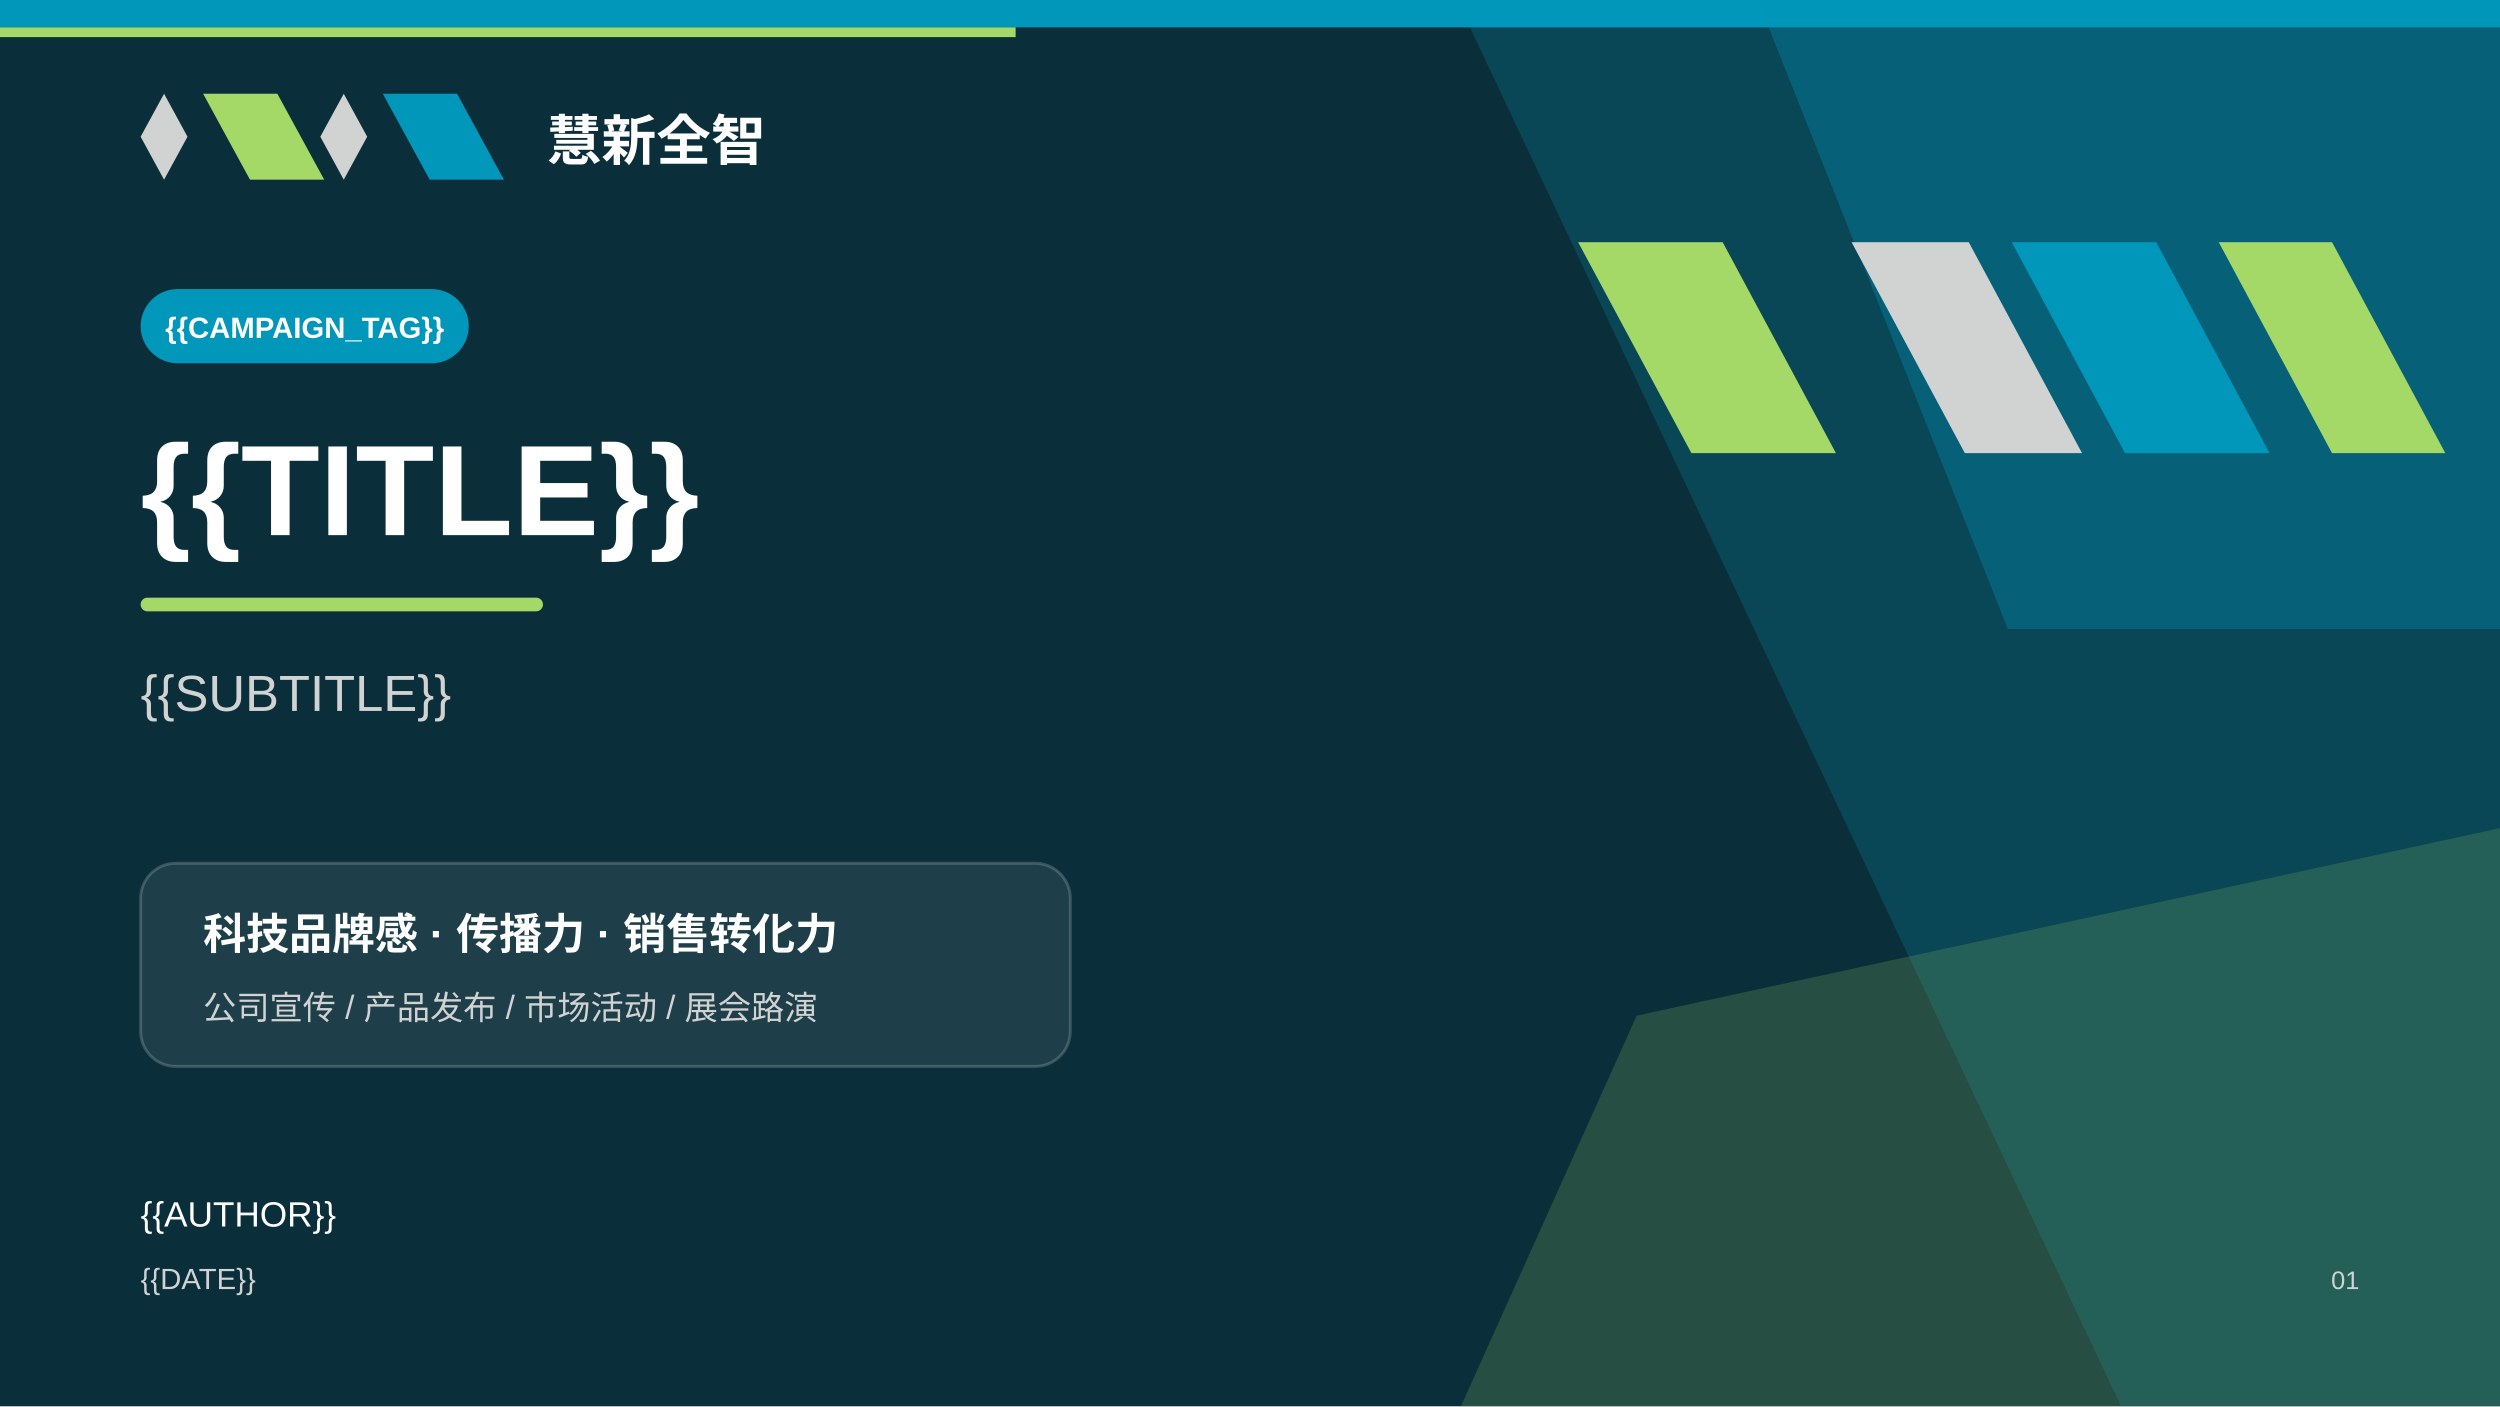
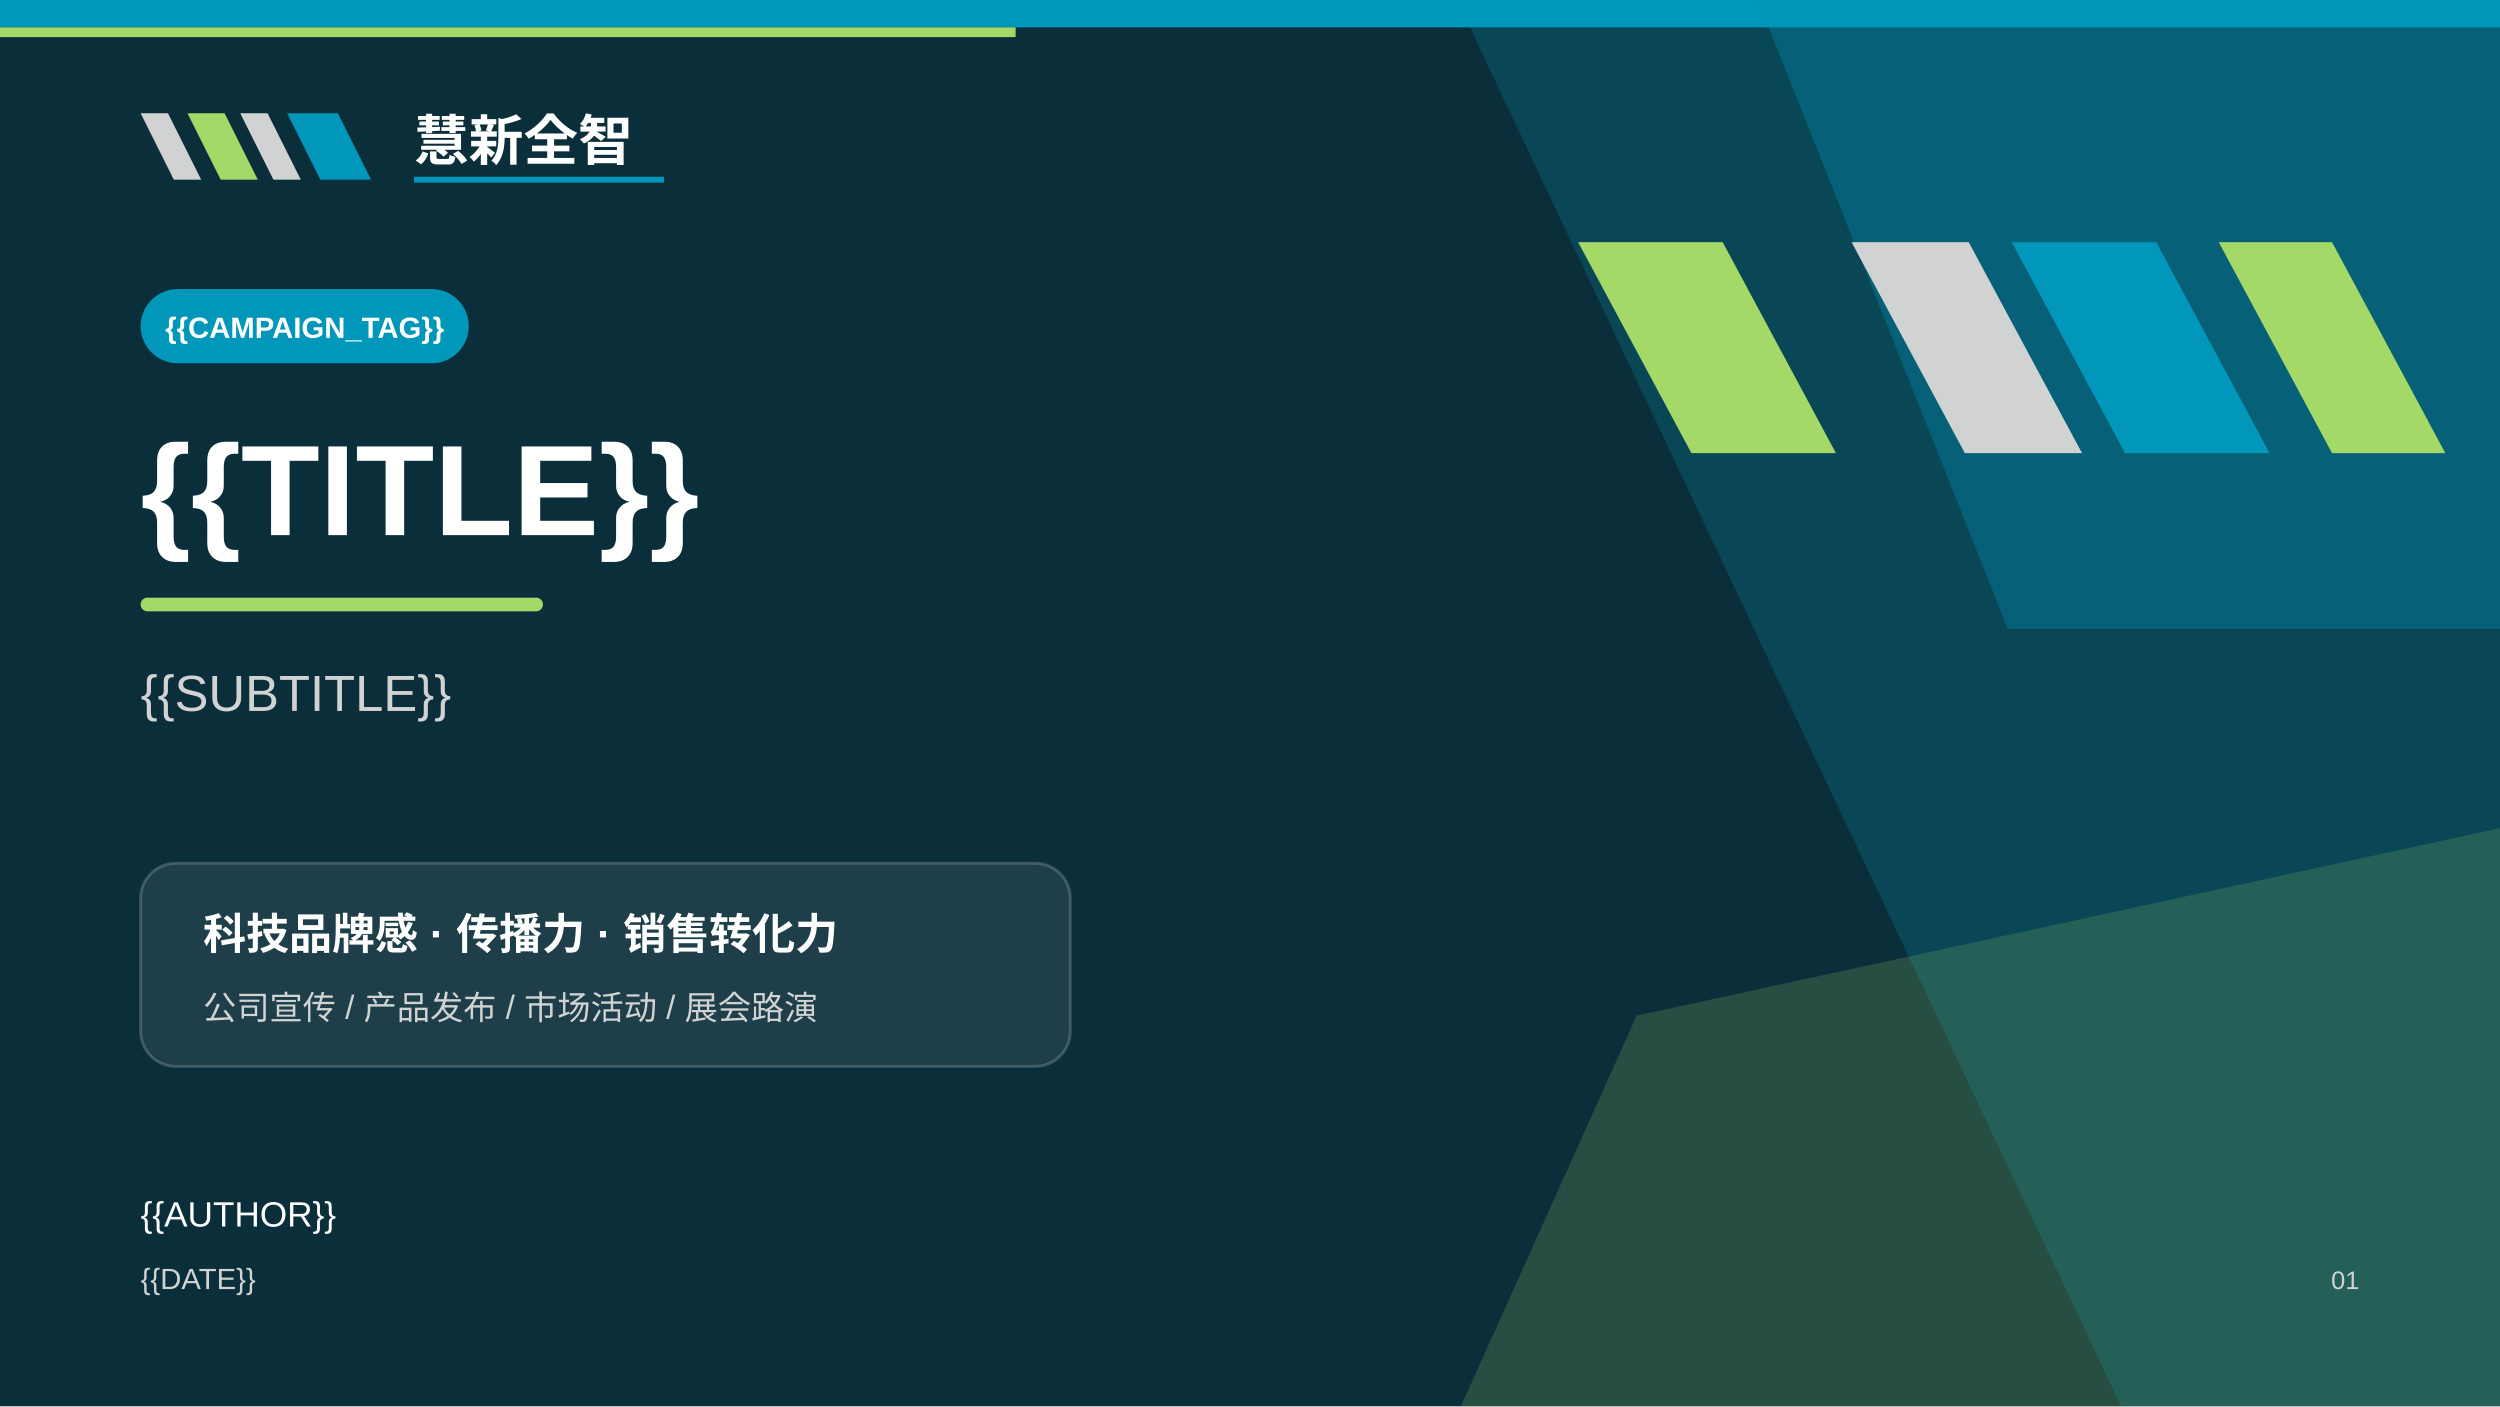
<svg xmlns="http://www.w3.org/2000/svg" viewBox="0 0 1280 720">
  <rect x="0" y="0" width="1280" height="720" fill="#0B2F3A" />
  <rect x="0" y="0" width="1280" height="14" fill="#0097BA" />
  <rect x="0" y="14" width="520" height="5" fill="#A4D968" />
  <polygon points="746,0 1280,0 1280,720 1086,720" fill="#0097BA" fill-opacity="0.22" />
  <polygon points="900,0 1280,0 1280,322 1028,322" fill="#0097BA" fill-opacity="0.34" />
  <polygon points="838,520 1280,424 1280,720 748,720" fill="#A4D968" fill-opacity="0.18" />
  <polygon points="808,124 882,124 940,232 866,232" fill="#A4D968" />
  <polygon points="948,124 1008,124 1066,232 1006,232" fill="#D1D3D3" />
  <polygon points="1030,124 1104,124 1162,232 1088,232" fill="#0097BA" />
  <polygon points="1136,124 1194,124 1252,232 1194,232" fill="#A4D968" />
-   <g id="huixin-logo">
-     <polygon points="72,70 84,48 96,70 84,92" fill="#D1D3D3" />
-     <polygon points="104,48 142,48 166,92 128,92" fill="#A4D968" />
-     <polygon points="164,70 176,48 188,70 176,92" fill="#D1D3D3" />
-     <polygon points="196,48 234,48 258,92 220,92" fill="#0097BA" />
-     <text x="280" y="82" fill="#FFFFFF" font-family="Microsoft YaHei, PingFang SC, Arial, sans-serif" font-size="28" font-weight="700">慧新全智</text>
+   <g id="huixin-logo" transform="translate(72 48)">
+     <polygon points="0,10 14,10 31,44 17,44" fill="#D1D3D3" />
+     <polygon points="24,10 43,10 60,44 41,44" fill="#A4D968" />
+     <polygon points="51,10 65,10 82,44 68,44" fill="#D1D3D3" />
+     <polygon points="75,10 101,10 118,44 92,44" fill="#0097BA" />
+     <text x="140" y="34" fill="#FFFFFF" font-family="Microsoft YaHei, PingFang SC, Arial, sans-serif" font-size="28" font-weight="700">慧新全智</text>
+     <line x1="140" y1="44" x2="268" y2="44" stroke="#0097BA" stroke-width="3" />
  </g>
  <rect x="72" y="148" width="168" height="38" rx="19" fill="#0097BA" />
  <text x="156" y="173" text-anchor="middle" fill="#FFFFFF" font-family="Microsoft YaHei, PingFang SC, Arial, sans-serif" font-size="15" font-weight="700">{{CAMPAIGN_TAG}}</text>
  <text x="72" y="274" fill="#FFFFFF" font-family="Microsoft YaHei, PingFang SC, Arial, sans-serif" font-size="66" font-weight="700">{{TITLE}}</text>
  <rect x="72" y="306" width="206" height="7" rx="3.5" fill="#A4D968" />
  <text x="72" y="364" fill="#D1D3D3" font-family="Microsoft YaHei, PingFang SC, Arial, sans-serif" font-size="26">{{SUBTITLE}}</text>
  <rect x="72" y="442" width="476" height="104" rx="18" fill="#FFFFFF" fill-opacity="0.08" stroke="#FFFFFF" stroke-opacity="0.18" stroke-width="1.5" />
  <text x="104" y="486" fill="#FFFFFF" font-family="Microsoft YaHei, PingFang SC, Arial, sans-serif" font-size="22" font-weight="700">科技品牌感 · 传播力 · 销售转化力</text>
  <text x="104" y="522" fill="#D1D3D3" font-family="Microsoft YaHei, PingFang SC, Arial, sans-serif" font-size="17">公司宣传 / 产品发布 / 市场活动 / 展会路演</text>
  <text x="72" y="628" fill="#FFFFFF" font-family="Microsoft YaHei, PingFang SC, Arial, sans-serif" font-size="18">{{AUTHOR}}</text>
  <text x="72" y="660" fill="#D1D3D3" font-family="Microsoft YaHei, PingFang SC, Arial, sans-serif" font-size="15">{{DATE}}</text>
  <text x="1208" y="660" text-anchor="end" fill="#D1D3D3" font-family="Microsoft YaHei, PingFang SC, Arial, sans-serif" font-size="13">01</text>
</svg>
